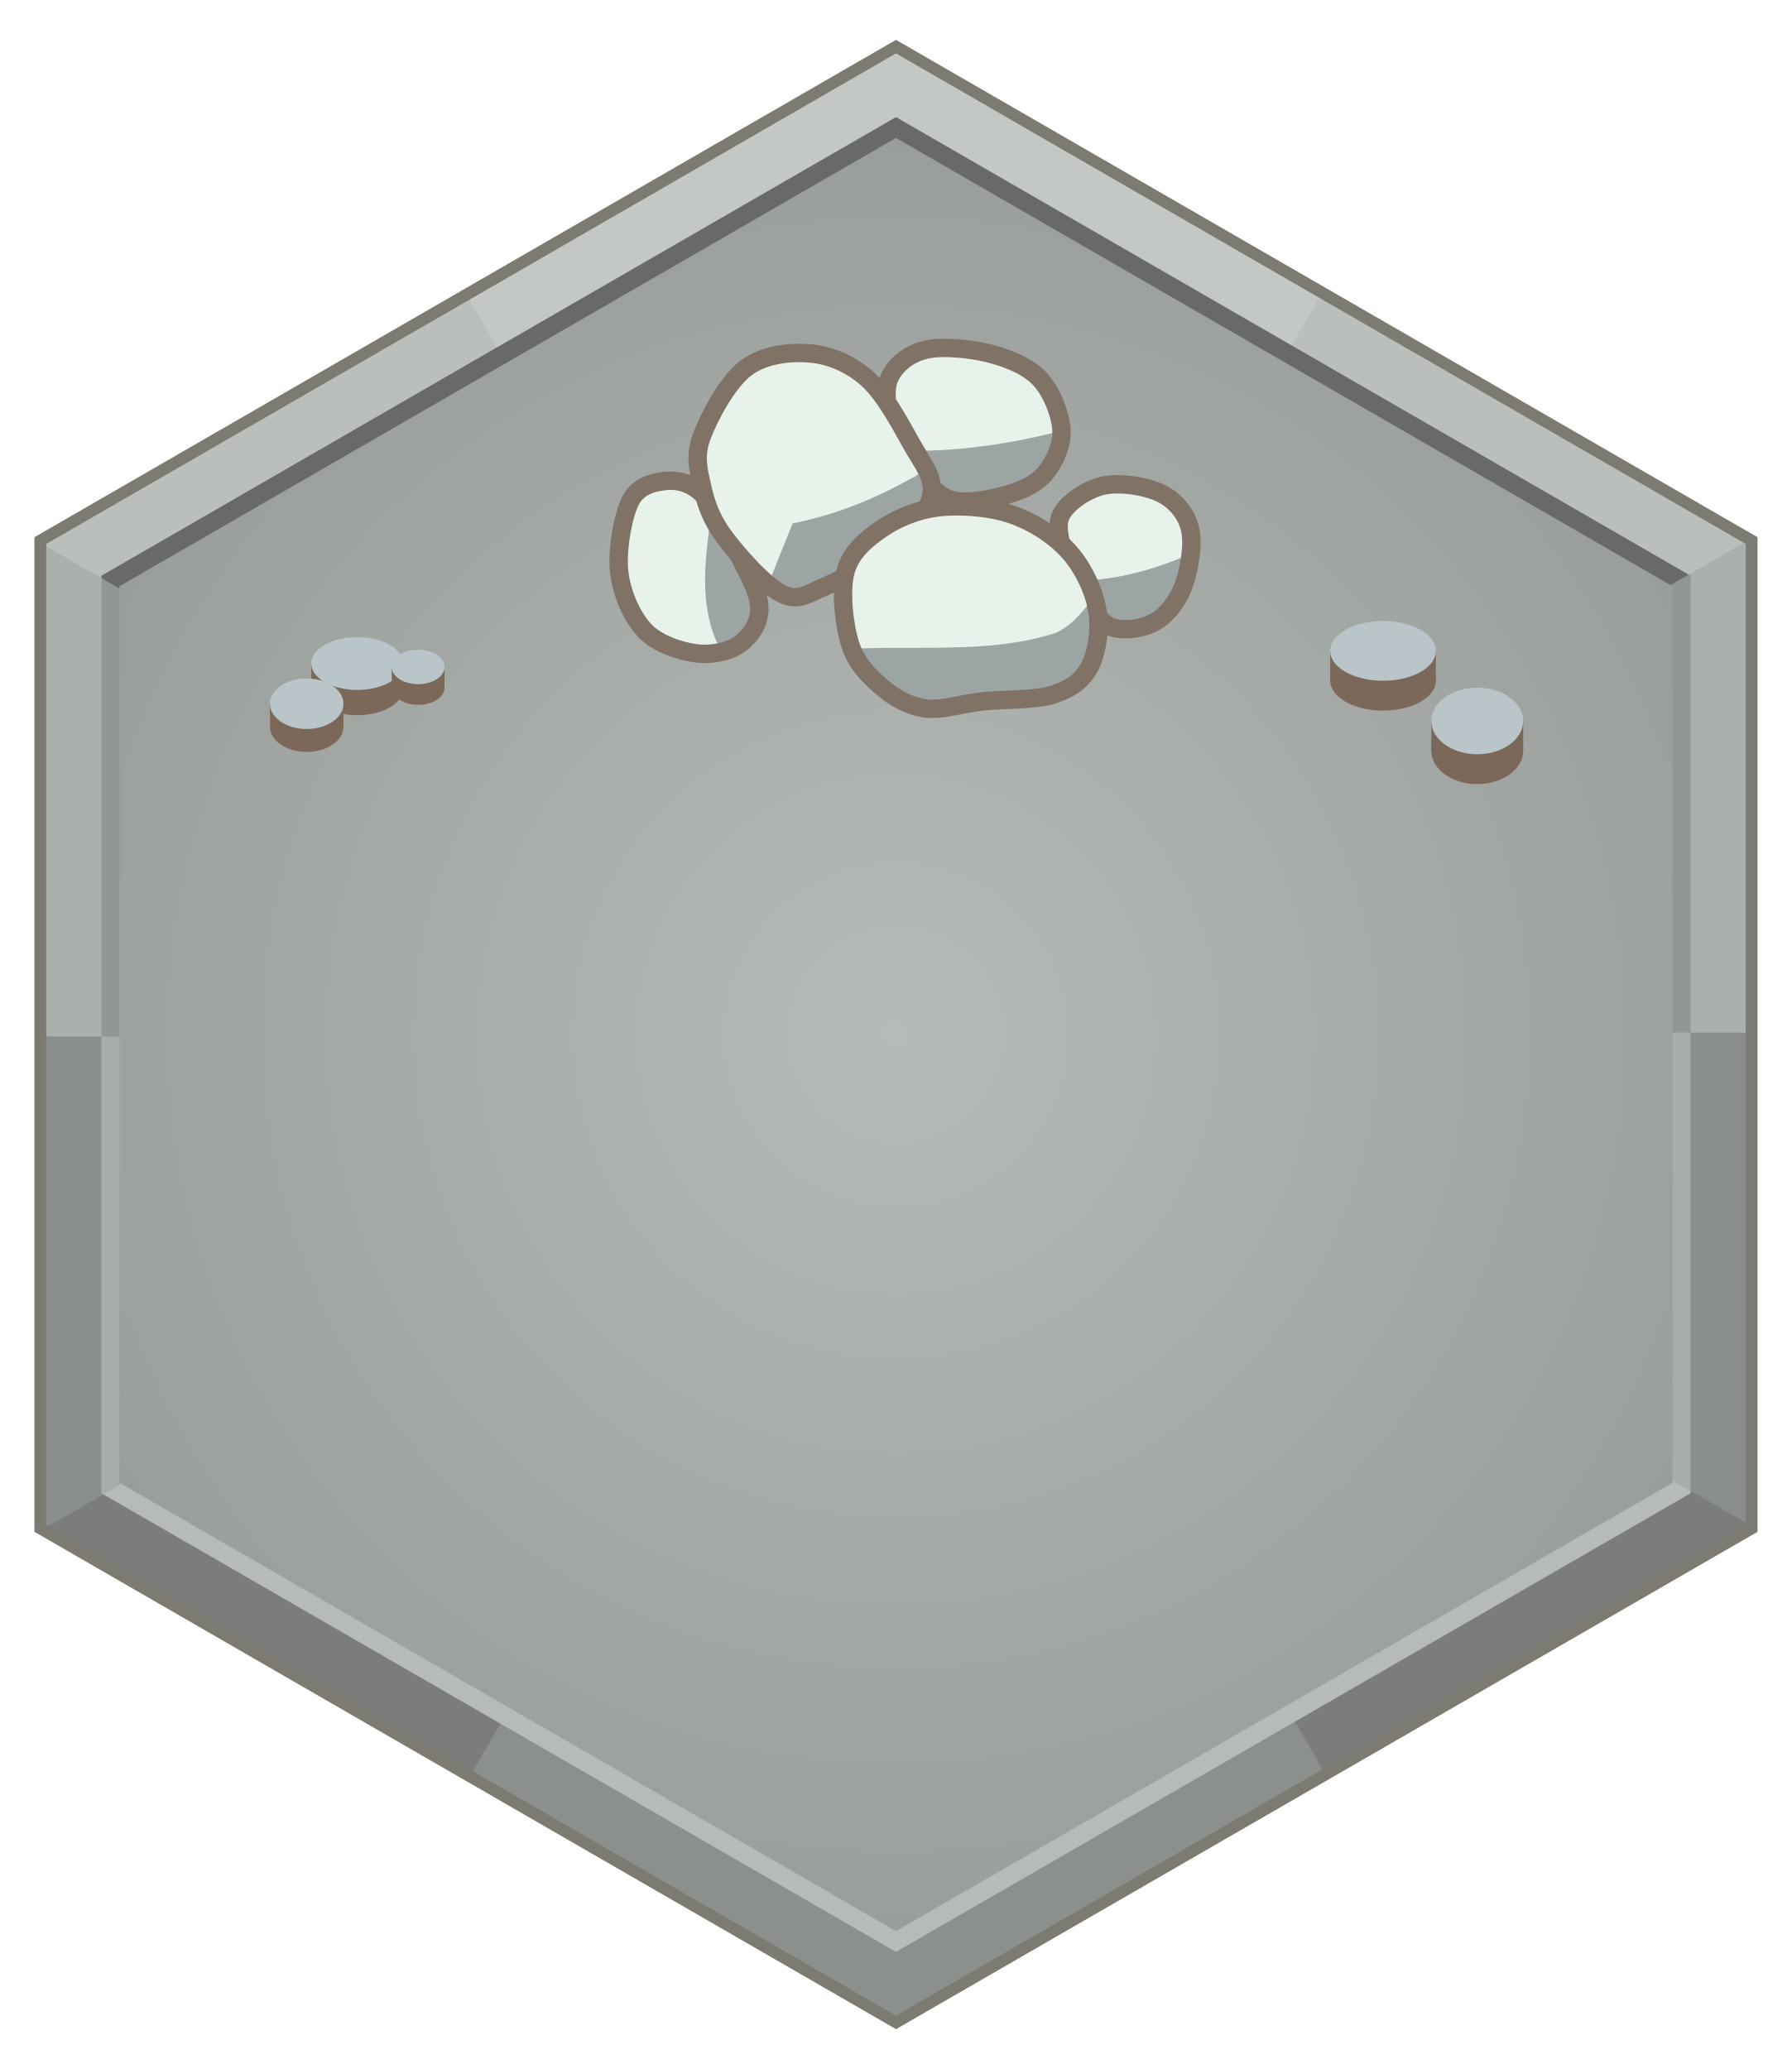
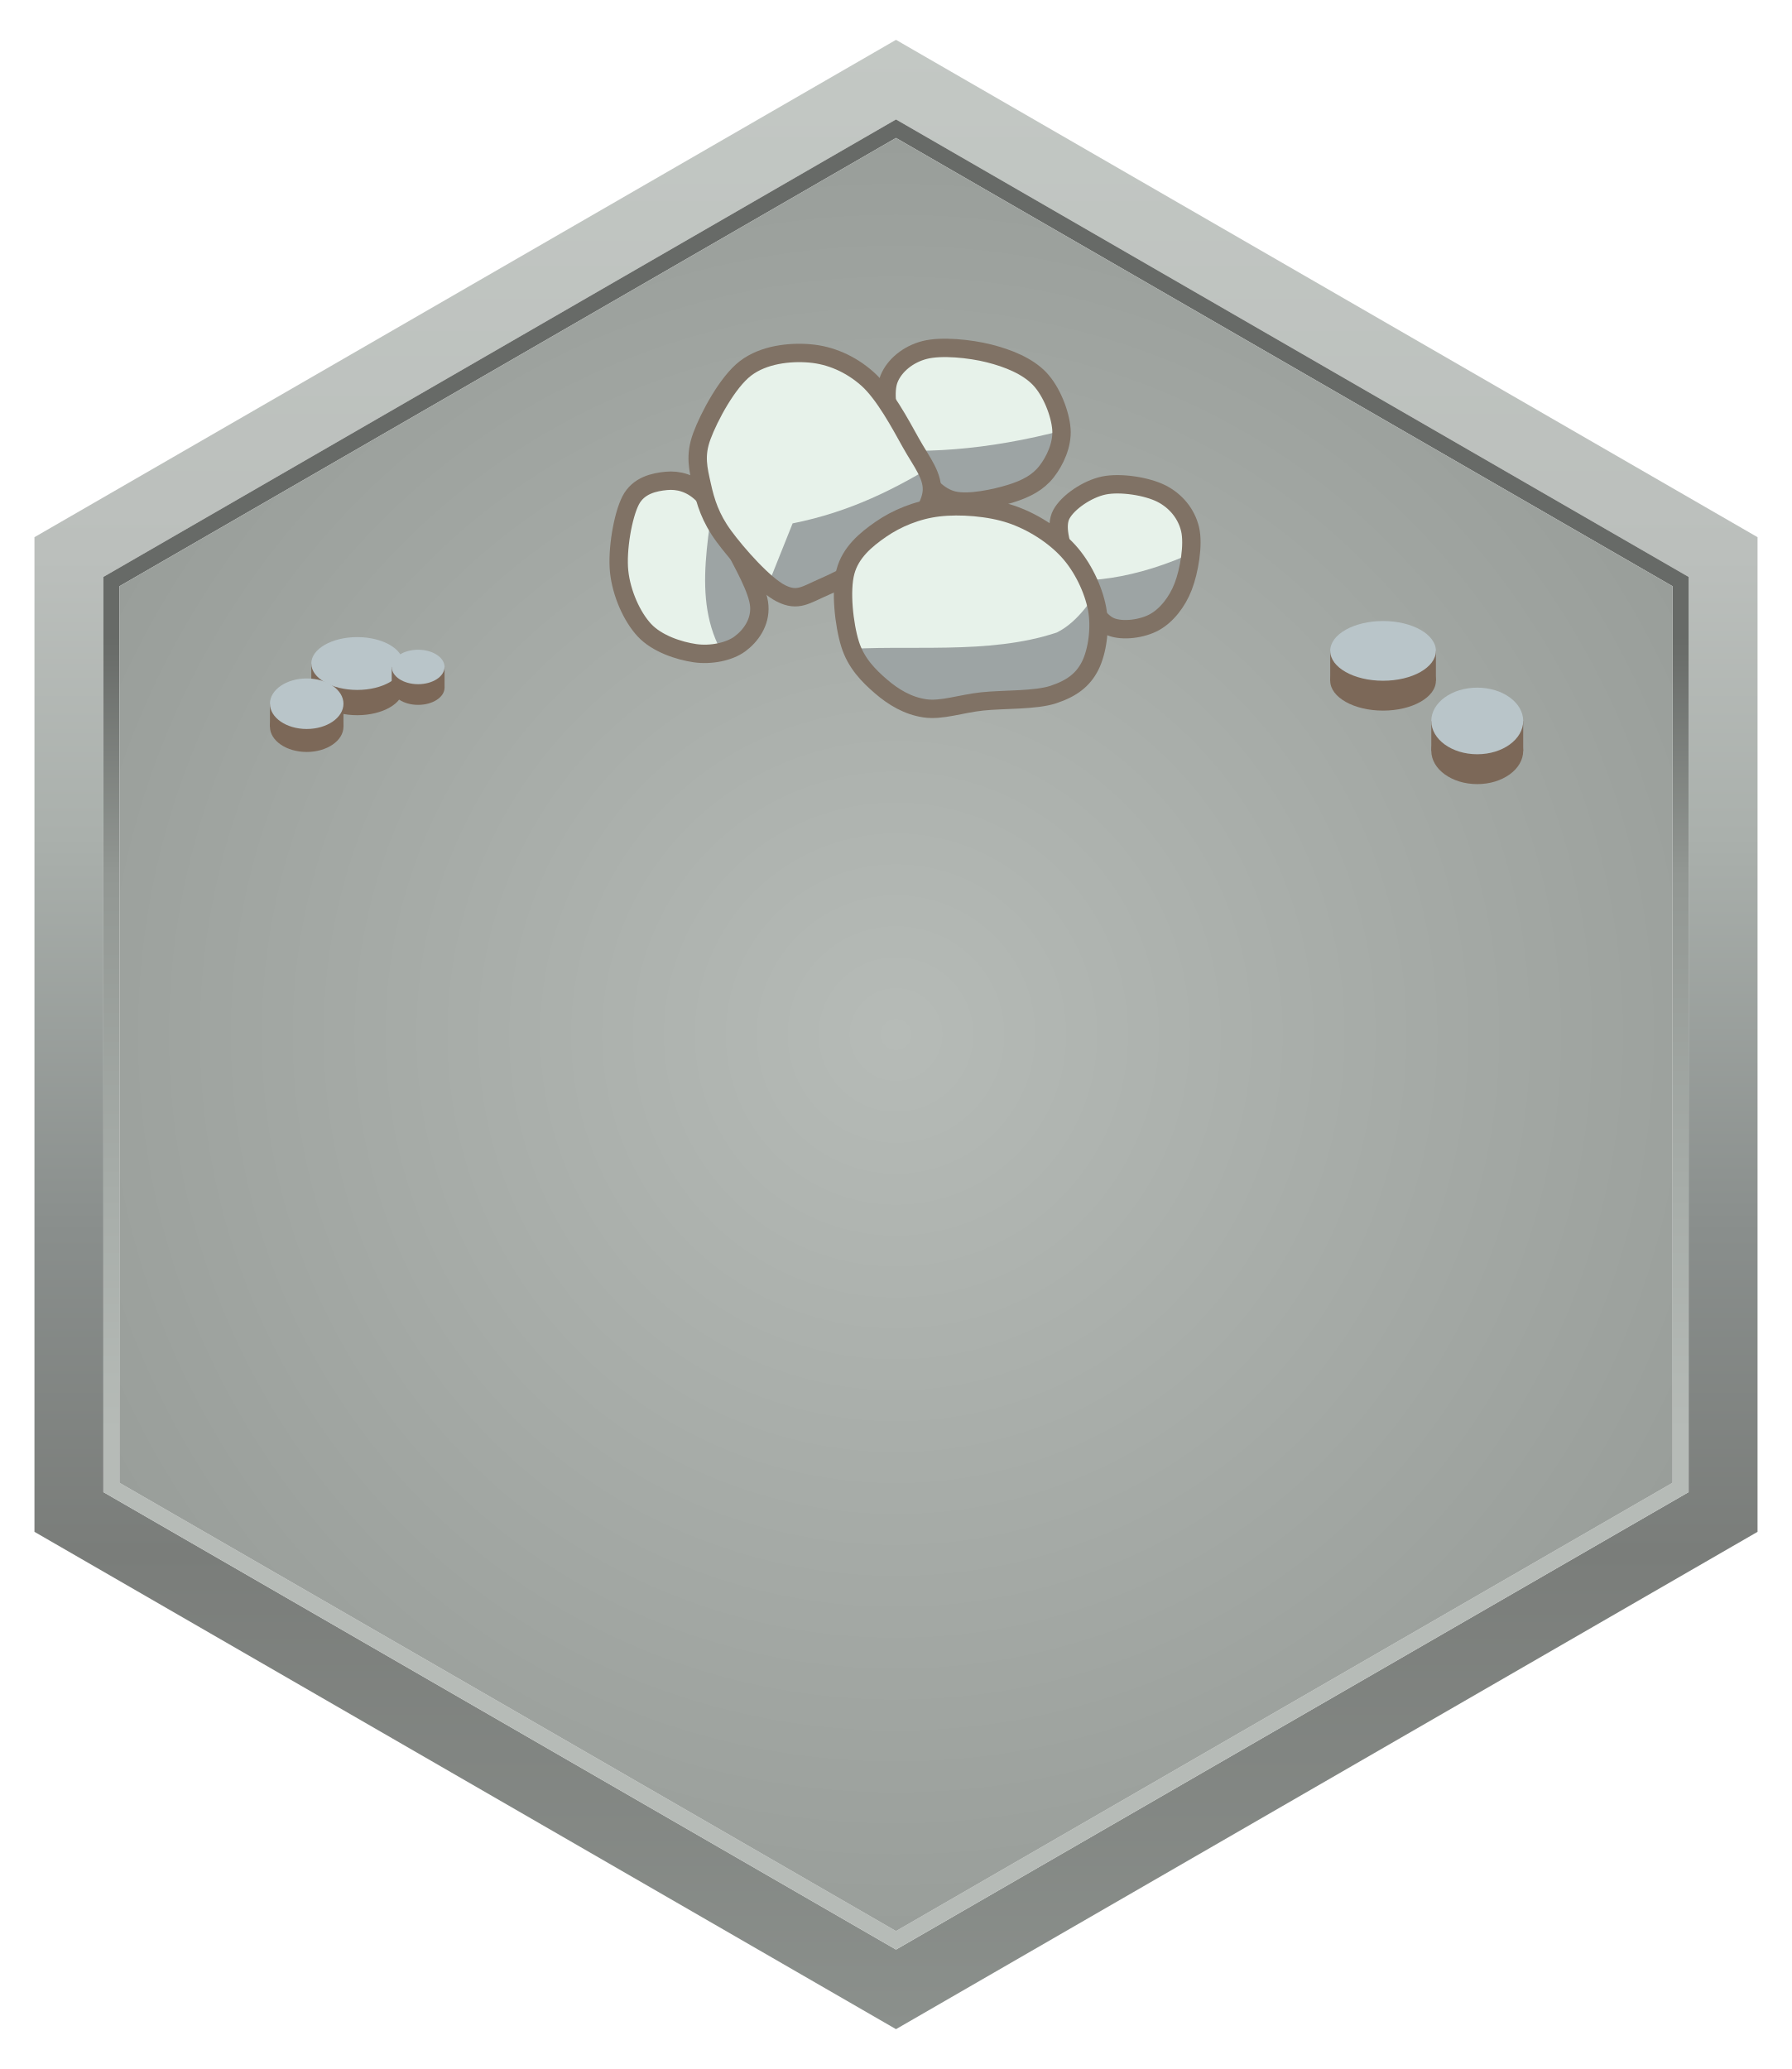
<svg xmlns="http://www.w3.org/2000/svg" width="173.2" height="200" viewBox="-78 -90.067 156 180.133">
  <defs>
    <radialGradient id="f" cx="0" cy="0" r="78.1" gradientUnits="userSpaceOnUse">
      <stop offset="0" stop-color="#b6bbb7" />
      <stop offset="1" stop-color="#999e9a" />
    </radialGradient>
+     <linearGradient id="fr" x1="0" y1="-86.6" x2="0" y2="86.6" gradientUnits="userSpaceOnUse">
+       <stop offset="0" stop-color="#c3c8c4" />
+       <stop offset="0.26" stop-color="#bbbfbc" />
+       <stop offset="0.4" stop-color="#aab0ac" />
+       <stop offset="0.6" stop-color="#898e8c" />
+       <stop offset="0.76" stop-color="#7a7d7a" />
+       <stop offset="1" stop-color="#8b908c" />
+     </linearGradient>
+     <linearGradient id="fl" x1="0" y1="-86.6" x2="0" y2="86.6" gradientUnits="userSpaceOnUse">
+       <stop offset="0" stop-color="#676a67" />
+       <stop offset="0.3" stop-color="#676a67" />
+       <stop offset="0.42" stop-color="#929793" />
+       <stop offset="0.58" stop-color="#a7ada9" />
+       <stop offset="0.7" stop-color="#b6bbb7" />
+       <stop offset="1" stop-color="#b6bbb7" />
+     </linearGradient>
  </defs>
-   <polygon points="0.00,-86.60 75.00,-43.30 75.00,43.30 0.00,86.60 -75.00,43.30 -75.00,-43.30" fill="#7d7a72" />
-   <polygon points="0.00,-85.22 36.90,-63.91 34.50,-59.76 0.00,-79.67" fill="#c3c8c4" stroke="#c3c8c4" stroke-width="0.35" stroke-linejoin="round" />
-   <polygon points="36.90,-63.91 73.80,-42.61 69.00,-39.84 34.50,-59.76" fill="#bbbfbc" stroke="#bbbfbc" stroke-width="0.35" stroke-linejoin="round" />
-   <polygon points="73.80,-42.61 73.80,0.00 69.00,0.00 69.00,-39.84" fill="#aab0ac" stroke="#aab0ac" stroke-width="0.35" stroke-linejoin="round" />
-   <polygon points="73.80,0.00 73.80,42.61 69.00,39.84 69.00,0.00" fill="#898e8c" stroke="#898e8c" stroke-width="0.35" stroke-linejoin="round" />
-   <polygon points="73.80,42.61 36.90,63.91 34.50,59.76 69.00,39.84" fill="#7a7d7a" stroke="#7a7d7a" stroke-width="0.35" stroke-linejoin="round" />
-   <polygon points="36.90,63.91 0.00,85.22 0.00,79.67 34.50,59.76" fill="#8b908c" stroke="#8b908c" stroke-width="0.35" stroke-linejoin="round" />
-   <polygon points="0.00,85.22 -36.90,63.91 -34.50,59.76 0.00,79.67" fill="#8b908c" stroke="#8b908c" stroke-width="0.35" stroke-linejoin="round" />
-   <polygon points="-36.90,63.91 -73.80,42.61 -69.00,39.84 -34.50,59.76" fill="#7a7d7a" stroke="#7a7d7a" stroke-width="0.35" stroke-linejoin="round" />
-   <polygon points="-73.80,42.61 -73.80,0.00 -69.00,0.00 -69.00,39.84" fill="#898e8c" stroke="#898e8c" stroke-width="0.35" stroke-linejoin="round" />
-   <polygon points="-73.80,0.00 -73.80,-42.61 -69.00,-39.84 -69.00,0.00" fill="#aab0ac" stroke="#aab0ac" stroke-width="0.35" stroke-linejoin="round" />
-   <polygon points="-73.80,-42.61 -36.90,-63.91 -34.50,-59.76 -69.00,-39.84" fill="#bbbfbc" stroke="#bbbfbc" stroke-width="0.35" stroke-linejoin="round" />
-   <polygon points="-36.90,-63.91 0.00,-85.22 0.00,-79.67 -34.50,-59.76" fill="#c3c8c4" stroke="#c3c8c4" stroke-width="0.35" stroke-linejoin="round" />
-   <polygon points="0.00,-79.67 34.50,-59.76 33.80,-58.54 0.00,-78.06" fill="#676a67" stroke="#676a67" stroke-width="0.35" stroke-linejoin="round" />
-   <polygon points="34.50,-59.76 69.00,-39.84 67.60,-39.03 33.80,-58.54" fill="#676a67" stroke="#676a67" stroke-width="0.35" stroke-linejoin="round" />
-   <polygon points="69.00,-39.84 69.00,0.00 67.60,0.00 67.60,-39.03" fill="#929793" stroke="#929793" stroke-width="0.35" stroke-linejoin="round" />
-   <polygon points="69.00,0.00 69.00,39.84 67.60,39.03 67.60,0.00" fill="#a7ada9" stroke="#a7ada9" stroke-width="0.35" stroke-linejoin="round" />
-   <polygon points="69.00,39.84 34.50,59.76 33.80,58.54 67.60,39.03" fill="#b6bbb7" stroke="#b6bbb7" stroke-width="0.35" stroke-linejoin="round" />
-   <polygon points="34.50,59.76 0.00,79.67 0.00,78.06 33.80,58.54" fill="#b6bbb7" stroke="#b6bbb7" stroke-width="0.35" stroke-linejoin="round" />
-   <polygon points="0.00,79.67 -34.50,59.76 -33.80,58.54 0.00,78.06" fill="#b6bbb7" stroke="#b6bbb7" stroke-width="0.35" stroke-linejoin="round" />
-   <polygon points="-34.50,59.76 -69.00,39.84 -67.60,39.03 -33.80,58.54" fill="#b6bbb7" stroke="#b6bbb7" stroke-width="0.35" stroke-linejoin="round" />
-   <polygon points="-69.00,39.84 -69.00,0.00 -67.60,0.00 -67.60,39.03" fill="#a7ada9" stroke="#a7ada9" stroke-width="0.35" stroke-linejoin="round" />
-   <polygon points="-69.00,0.00 -69.00,-39.84 -67.60,-39.03 -67.60,0.00" fill="#929793" stroke="#929793" stroke-width="0.35" stroke-linejoin="round" />
-   <polygon points="-69.00,-39.84 -34.50,-59.76 -33.80,-58.54 -67.60,-39.03" fill="#676a67" stroke="#676a67" stroke-width="0.35" stroke-linejoin="round" />
-   <polygon points="-34.50,-59.76 0.00,-79.67 0.00,-78.06 -33.80,-58.54" fill="#676a67" stroke="#676a67" stroke-width="0.35" stroke-linejoin="round" />
+   <path d="M0.00 -86.60 L75.00 -43.30 L75.00 43.30 L0.00 86.60 L-75.00 43.30 L-75.00 -43.30 Z M-69.00 -39.84 L-69.00 39.84 L0.00 79.67 L69.00 39.84 L69.00 -39.84 L0.00 -79.67 Z" fill="url(#fr)" fill-rule="evenodd" />
+   <path d="M0.00 -79.67 L69.00 -39.84 L69.00 39.84 L0.00 79.67 L-69.00 39.84 L-69.00 -39.84 Z M-67.60 -39.03 L-67.60 39.03 L0.00 78.06 L67.60 39.03 L67.60 -39.03 L0.00 -78.06 Z" fill="url(#fl)" fill-rule="evenodd" />
  <polygon points="0.00,-78.06 67.60,-39.03 67.60,39.03 0.00,78.06 -67.60,39.03 -67.60,-39.03" fill="url(#f)" />
  <clipPath id="e3">
    <path d="M-23.10 -46.50 C-22.42 -47.82 -21.03 -48.10 -20.00 -48.20 C-18.97 -48.30 -17.87 -48.02 -16.90 -47.10 C-15.93 -46.18 -15.03 -44.33 -14.20 -42.70 C-13.37 -41.07 -12.00 -38.75 -11.90 -37.30 C-11.80 -35.85 -12.67 -34.68 -13.60 -34.00 C-14.53 -33.32 -16.12 -33.00 -17.50 -33.20 C-18.88 -33.40 -20.80 -34.02 -21.90 -35.20 C-23.00 -36.38 -23.90 -38.42 -24.10 -40.30 C-24.30 -42.18 -23.78 -45.18 -23.10 -46.50 Z" />
  </clipPath>
  <path d="M-23.10 -46.50 C-22.42 -47.82 -21.03 -48.10 -20.00 -48.20 C-18.97 -48.30 -17.87 -48.02 -16.90 -47.10 C-15.93 -46.18 -15.03 -44.33 -14.20 -42.70 C-13.37 -41.07 -12.00 -38.75 -11.90 -37.30 C-11.80 -35.85 -12.67 -34.68 -13.60 -34.00 C-14.53 -33.32 -16.12 -33.00 -17.50 -33.20 C-18.88 -33.40 -20.80 -34.02 -21.90 -35.20 C-23.00 -36.38 -23.90 -38.42 -24.10 -40.30 C-24.30 -42.18 -23.78 -45.18 -23.10 -46.50 Z" fill="#e7f2ea" />
  <g clip-path="url(#e3)">
    <path d="M-15.5 -50 C-16 -44 -18 -38 -15 -33 L-9 -33 L-9 -50 Z" fill="#9da4a4" />
  </g>
  <path d="M-23.10 -46.50 C-22.42 -47.82 -21.03 -48.10 -20.00 -48.20 C-18.97 -48.30 -17.87 -48.02 -16.90 -47.10 C-15.93 -46.18 -15.03 -44.33 -14.20 -42.70 C-13.37 -41.07 -12.00 -38.75 -11.90 -37.30 C-11.80 -35.85 -12.67 -34.68 -13.60 -34.00 C-14.53 -33.32 -16.12 -33.00 -17.50 -33.20 C-18.88 -33.40 -20.80 -34.02 -21.90 -35.20 C-23.00 -36.38 -23.90 -38.42 -24.10 -40.30 C-24.30 -42.18 -23.78 -45.18 -23.10 -46.50 Z" fill="none" stroke="#807265" stroke-width="1.6" stroke-linejoin="round" />
  <clipPath id="e2">
    <path d="M-0.60 -57.10 C-0.13 -58.25 1.05 -59.23 2.50 -59.60 C3.95 -59.97 6.43 -59.72 8.10 -59.30 C9.77 -58.88 11.45 -58.20 12.50 -57.10 C13.55 -56.00 14.30 -54.05 14.40 -52.70 C14.50 -51.35 13.83 -49.93 13.10 -49.00 C12.37 -48.07 11.35 -47.52 10.00 -47.10 C8.65 -46.68 6.35 -46.18 5.00 -46.50 C3.65 -46.82 2.78 -47.97 1.90 -49.00 C1.02 -50.03 0.12 -51.35 -0.30 -52.70 C-0.72 -54.05 -1.07 -55.95 -0.60 -57.10 Z" />
  </clipPath>
  <path d="M-0.60 -57.10 C-0.13 -58.25 1.05 -59.23 2.50 -59.60 C3.95 -59.97 6.43 -59.72 8.10 -59.30 C9.77 -58.88 11.45 -58.20 12.50 -57.10 C13.55 -56.00 14.30 -54.05 14.40 -52.70 C14.50 -51.35 13.83 -49.93 13.10 -49.00 C12.37 -48.07 11.35 -47.52 10.00 -47.10 C8.65 -46.68 6.35 -46.18 5.00 -46.50 C3.65 -46.82 2.78 -47.97 1.90 -49.00 C1.02 -50.03 0.12 -51.35 -0.30 -52.70 C-0.72 -54.05 -1.07 -55.95 -0.60 -57.10 Z" fill="#e7f2ea" />
  <g clip-path="url(#e2)">
    <path d="M-2 -51 C3 -50.5 9 -51 16 -53 L16 -45 L-2 -45 Z" fill="#9da4a4" />
  </g>
  <path d="M-0.60 -57.10 C-0.13 -58.25 1.05 -59.23 2.50 -59.60 C3.95 -59.97 6.43 -59.72 8.10 -59.30 C9.77 -58.88 11.45 -58.20 12.50 -57.10 C13.55 -56.00 14.30 -54.05 14.40 -52.70 C14.50 -51.35 13.83 -49.93 13.10 -49.00 C12.37 -48.07 11.35 -47.52 10.00 -47.10 C8.65 -46.68 6.35 -46.18 5.00 -46.50 C3.65 -46.82 2.78 -47.97 1.90 -49.00 C1.02 -50.03 0.12 -51.35 -0.30 -52.70 C-0.72 -54.05 -1.07 -55.95 -0.60 -57.10 Z" fill="none" stroke="#807265" stroke-width="1.6" stroke-linejoin="round" />
  <clipPath id="e1">
    <path d="M-16.90 -52.10 C-16.27 -53.80 -14.67 -56.80 -13.10 -58.00 C-11.53 -59.20 -9.27 -59.45 -7.50 -59.30 C-5.73 -59.15 -3.97 -58.40 -2.50 -57.10 C-1.03 -55.80 0.37 -53.17 1.30 -51.50 C2.23 -49.83 3.32 -48.57 3.10 -47.10 C2.88 -45.63 1.55 -44.05 0.00 -42.70 C-1.55 -41.35 -4.53 -39.72 -6.20 -39.00 C-7.87 -38.28 -8.53 -37.67 -10.00 -38.40 C-11.47 -39.13 -13.85 -41.83 -15.00 -43.40 C-16.15 -44.97 -16.58 -46.35 -16.90 -47.80 C-17.22 -49.25 -17.53 -50.40 -16.90 -52.10 Z" />
  </clipPath>
  <path d="M-16.90 -52.10 C-16.27 -53.80 -14.67 -56.80 -13.10 -58.00 C-11.53 -59.20 -9.27 -59.45 -7.50 -59.30 C-5.73 -59.15 -3.97 -58.40 -2.50 -57.10 C-1.03 -55.80 0.37 -53.17 1.30 -51.50 C2.23 -49.83 3.32 -48.57 3.10 -47.10 C2.88 -45.63 1.55 -44.05 0.00 -42.70 C-1.55 -41.35 -4.53 -39.72 -6.20 -39.00 C-7.87 -38.28 -8.53 -37.67 -10.00 -38.40 C-11.47 -39.13 -13.85 -41.83 -15.00 -43.40 C-16.15 -44.97 -16.58 -46.35 -16.90 -47.80 C-17.22 -49.25 -17.53 -50.40 -16.90 -52.10 Z" fill="#e7f2ea" />
  <g clip-path="url(#e1)">
    <path d="M-9 -44.5 C-4 -45.5 0 -47.5 4 -50 L5 -37 L-12 -37 Z" fill="#9da4a4" />
  </g>
  <path d="M-16.90 -52.10 C-16.27 -53.80 -14.67 -56.80 -13.10 -58.00 C-11.53 -59.20 -9.27 -59.45 -7.50 -59.30 C-5.73 -59.15 -3.97 -58.40 -2.50 -57.10 C-1.03 -55.80 0.37 -53.17 1.30 -51.50 C2.23 -49.83 3.32 -48.57 3.10 -47.10 C2.88 -45.63 1.55 -44.05 0.00 -42.70 C-1.55 -41.35 -4.53 -39.72 -6.20 -39.00 C-7.87 -38.28 -8.53 -37.67 -10.00 -38.40 C-11.47 -39.13 -13.85 -41.83 -15.00 -43.40 C-16.15 -44.97 -16.58 -46.35 -16.90 -47.80 C-17.22 -49.25 -17.53 -50.40 -16.90 -52.10 Z" fill="none" stroke="#807265" stroke-width="1.6" stroke-linejoin="round" />
  <clipPath id="e5">
    <path d="M14.40 -45.30 C14.97 -46.35 16.65 -47.50 18.10 -47.80 C19.55 -48.10 21.85 -47.73 23.10 -47.10 C24.35 -46.47 25.28 -45.35 25.60 -44.00 C25.92 -42.65 25.52 -40.35 25.00 -39.00 C24.48 -37.65 23.55 -36.48 22.50 -35.90 C21.45 -35.32 19.75 -35.08 18.70 -35.50 C17.65 -35.92 16.87 -37.40 16.20 -38.40 C15.53 -39.40 15.00 -40.35 14.70 -41.50 C14.40 -42.65 13.83 -44.25 14.40 -45.30 Z" />
  </clipPath>
  <path d="M14.40 -45.30 C14.97 -46.35 16.65 -47.50 18.10 -47.80 C19.55 -48.10 21.85 -47.73 23.10 -47.10 C24.35 -46.47 25.28 -45.35 25.60 -44.00 C25.92 -42.65 25.52 -40.35 25.00 -39.00 C24.48 -37.65 23.55 -36.48 22.50 -35.90 C21.45 -35.32 19.75 -35.08 18.70 -35.50 C17.65 -35.92 16.87 -37.40 16.20 -38.40 C15.53 -39.40 15.00 -40.35 14.70 -41.50 C14.40 -42.65 13.83 -44.25 14.40 -45.30 Z" fill="#e7f2ea" />
  <g clip-path="url(#e5)">
    <path d="M13 -39.8 C17 -39 22 -40 27 -42.5 L27 -34 L13 -34 Z" fill="#9da4a4" />
  </g>
  <path d="M14.40 -45.30 C14.97 -46.35 16.65 -47.50 18.10 -47.80 C19.55 -48.10 21.85 -47.73 23.10 -47.10 C24.35 -46.47 25.28 -45.35 25.60 -44.00 C25.92 -42.65 25.52 -40.35 25.00 -39.00 C24.48 -37.65 23.55 -36.48 22.50 -35.90 C21.45 -35.32 19.75 -35.08 18.70 -35.50 C17.65 -35.92 16.87 -37.40 16.20 -38.40 C15.53 -39.40 15.00 -40.35 14.70 -41.50 C14.40 -42.65 13.83 -44.25 14.40 -45.30 Z" fill="none" stroke="#807265" stroke-width="1.6" stroke-linejoin="round" />
  <clipPath id="e4">
    <path d="M-4.40 -40.30 C-3.95 -41.97 -2.65 -43.07 -1.30 -44.00 C0.05 -44.93 1.82 -45.68 3.70 -45.90 C5.58 -46.12 8.12 -45.93 10.00 -45.30 C11.88 -44.67 13.75 -43.47 15.00 -42.10 C16.25 -40.73 17.18 -38.77 17.50 -37.10 C17.82 -35.43 17.53 -33.35 16.90 -32.10 C16.27 -30.85 15.27 -30.12 13.70 -29.60 C12.13 -29.08 9.37 -29.20 7.50 -29.00 C5.63 -28.80 3.97 -28.18 2.50 -28.40 C1.03 -28.62 -0.22 -29.37 -1.30 -30.30 C-2.38 -31.23 -3.48 -32.33 -4.00 -34.00 C-4.52 -35.67 -4.85 -38.63 -4.40 -40.30 Z" />
  </clipPath>
  <path d="M-4.40 -40.30 C-3.95 -41.97 -2.65 -43.07 -1.30 -44.00 C0.05 -44.93 1.82 -45.68 3.70 -45.90 C5.58 -46.12 8.12 -45.93 10.00 -45.30 C11.88 -44.67 13.75 -43.47 15.00 -42.10 C16.25 -40.73 17.18 -38.77 17.50 -37.10 C17.82 -35.43 17.53 -33.35 16.90 -32.10 C16.27 -30.85 15.27 -30.12 13.70 -29.60 C12.13 -29.08 9.37 -29.20 7.50 -29.00 C5.63 -28.80 3.97 -28.18 2.50 -28.40 C1.03 -28.62 -0.22 -29.37 -1.30 -30.30 C-2.38 -31.23 -3.48 -32.33 -4.00 -34.00 C-4.52 -35.67 -4.85 -38.63 -4.40 -40.30 Z" fill="#e7f2ea" />
  <g clip-path="url(#e4)">
    <path d="M-5 -33.5 C1 -34 8 -33 14 -35 C16 -36 17 -38 18 -39 L19 -27 L-5 -27 Z" fill="#9da4a4" />
  </g>
  <path d="M-4.40 -40.30 C-3.95 -41.97 -2.65 -43.07 -1.30 -44.00 C0.05 -44.93 1.82 -45.68 3.70 -45.90 C5.58 -46.12 8.12 -45.93 10.00 -45.30 C11.88 -44.67 13.75 -43.47 15.00 -42.10 C16.25 -40.73 17.18 -38.77 17.50 -37.10 C17.82 -35.43 17.53 -33.35 16.90 -32.10 C16.27 -30.85 15.27 -30.12 13.70 -29.60 C12.13 -29.08 9.37 -29.20 7.50 -29.00 C5.63 -28.80 3.97 -28.18 2.50 -28.40 C1.03 -28.62 -0.22 -29.37 -1.30 -30.30 C-2.38 -31.23 -3.48 -32.33 -4.00 -34.00 C-4.52 -35.67 -4.85 -38.63 -4.40 -40.30 Z" fill="none" stroke="#807265" stroke-width="1.6" stroke-linejoin="round" />
  <ellipse cx="-46.9" cy="-30.1" rx="4.0" ry="2.3" fill="#7c6858" />
  <rect x="-50.9" y="-32.3" width="8.0" height="2.2" fill="#7c6858" />
  <ellipse cx="-46.9" cy="-32.3" rx="4.0" ry="2.3" fill="#b9c5c9" />
  <ellipse cx="-41.6" cy="-30.2" rx="2.3" ry="1.5" fill="#7c6858" />
  <rect x="-43.9" y="-32.0" width="4.6" height="1.8" fill="#7c6858" />
  <ellipse cx="-41.6" cy="-32.0" rx="2.3" ry="1.5" fill="#b9c5c9" />
  <ellipse cx="-51.3" cy="-26.8" rx="3.2" ry="2.2" fill="#7c6858" />
  <rect x="-54.5" y="-28.8" width="6.4" height="2.0" fill="#7c6858" />
  <ellipse cx="-51.3" cy="-28.8" rx="3.2" ry="2.2" fill="#b9c5c9" />
  <ellipse cx="42.4" cy="-30.8" rx="4.6" ry="2.6" fill="#7c6858" />
  <rect x="37.8" y="-33.4" width="9.2" height="2.6" fill="#7c6858" />
  <ellipse cx="42.4" cy="-33.4" rx="4.6" ry="2.6" fill="#b9c5c9" />
  <ellipse cx="50.6" cy="-24.7" rx="4.0" ry="2.9" fill="#7c6858" />
  <rect x="46.6" y="-27.3" width="8.0" height="2.6" fill="#7c6858" />
  <ellipse cx="50.6" cy="-27.3" rx="4.0" ry="2.9" fill="#b9c5c9" />
</svg>
